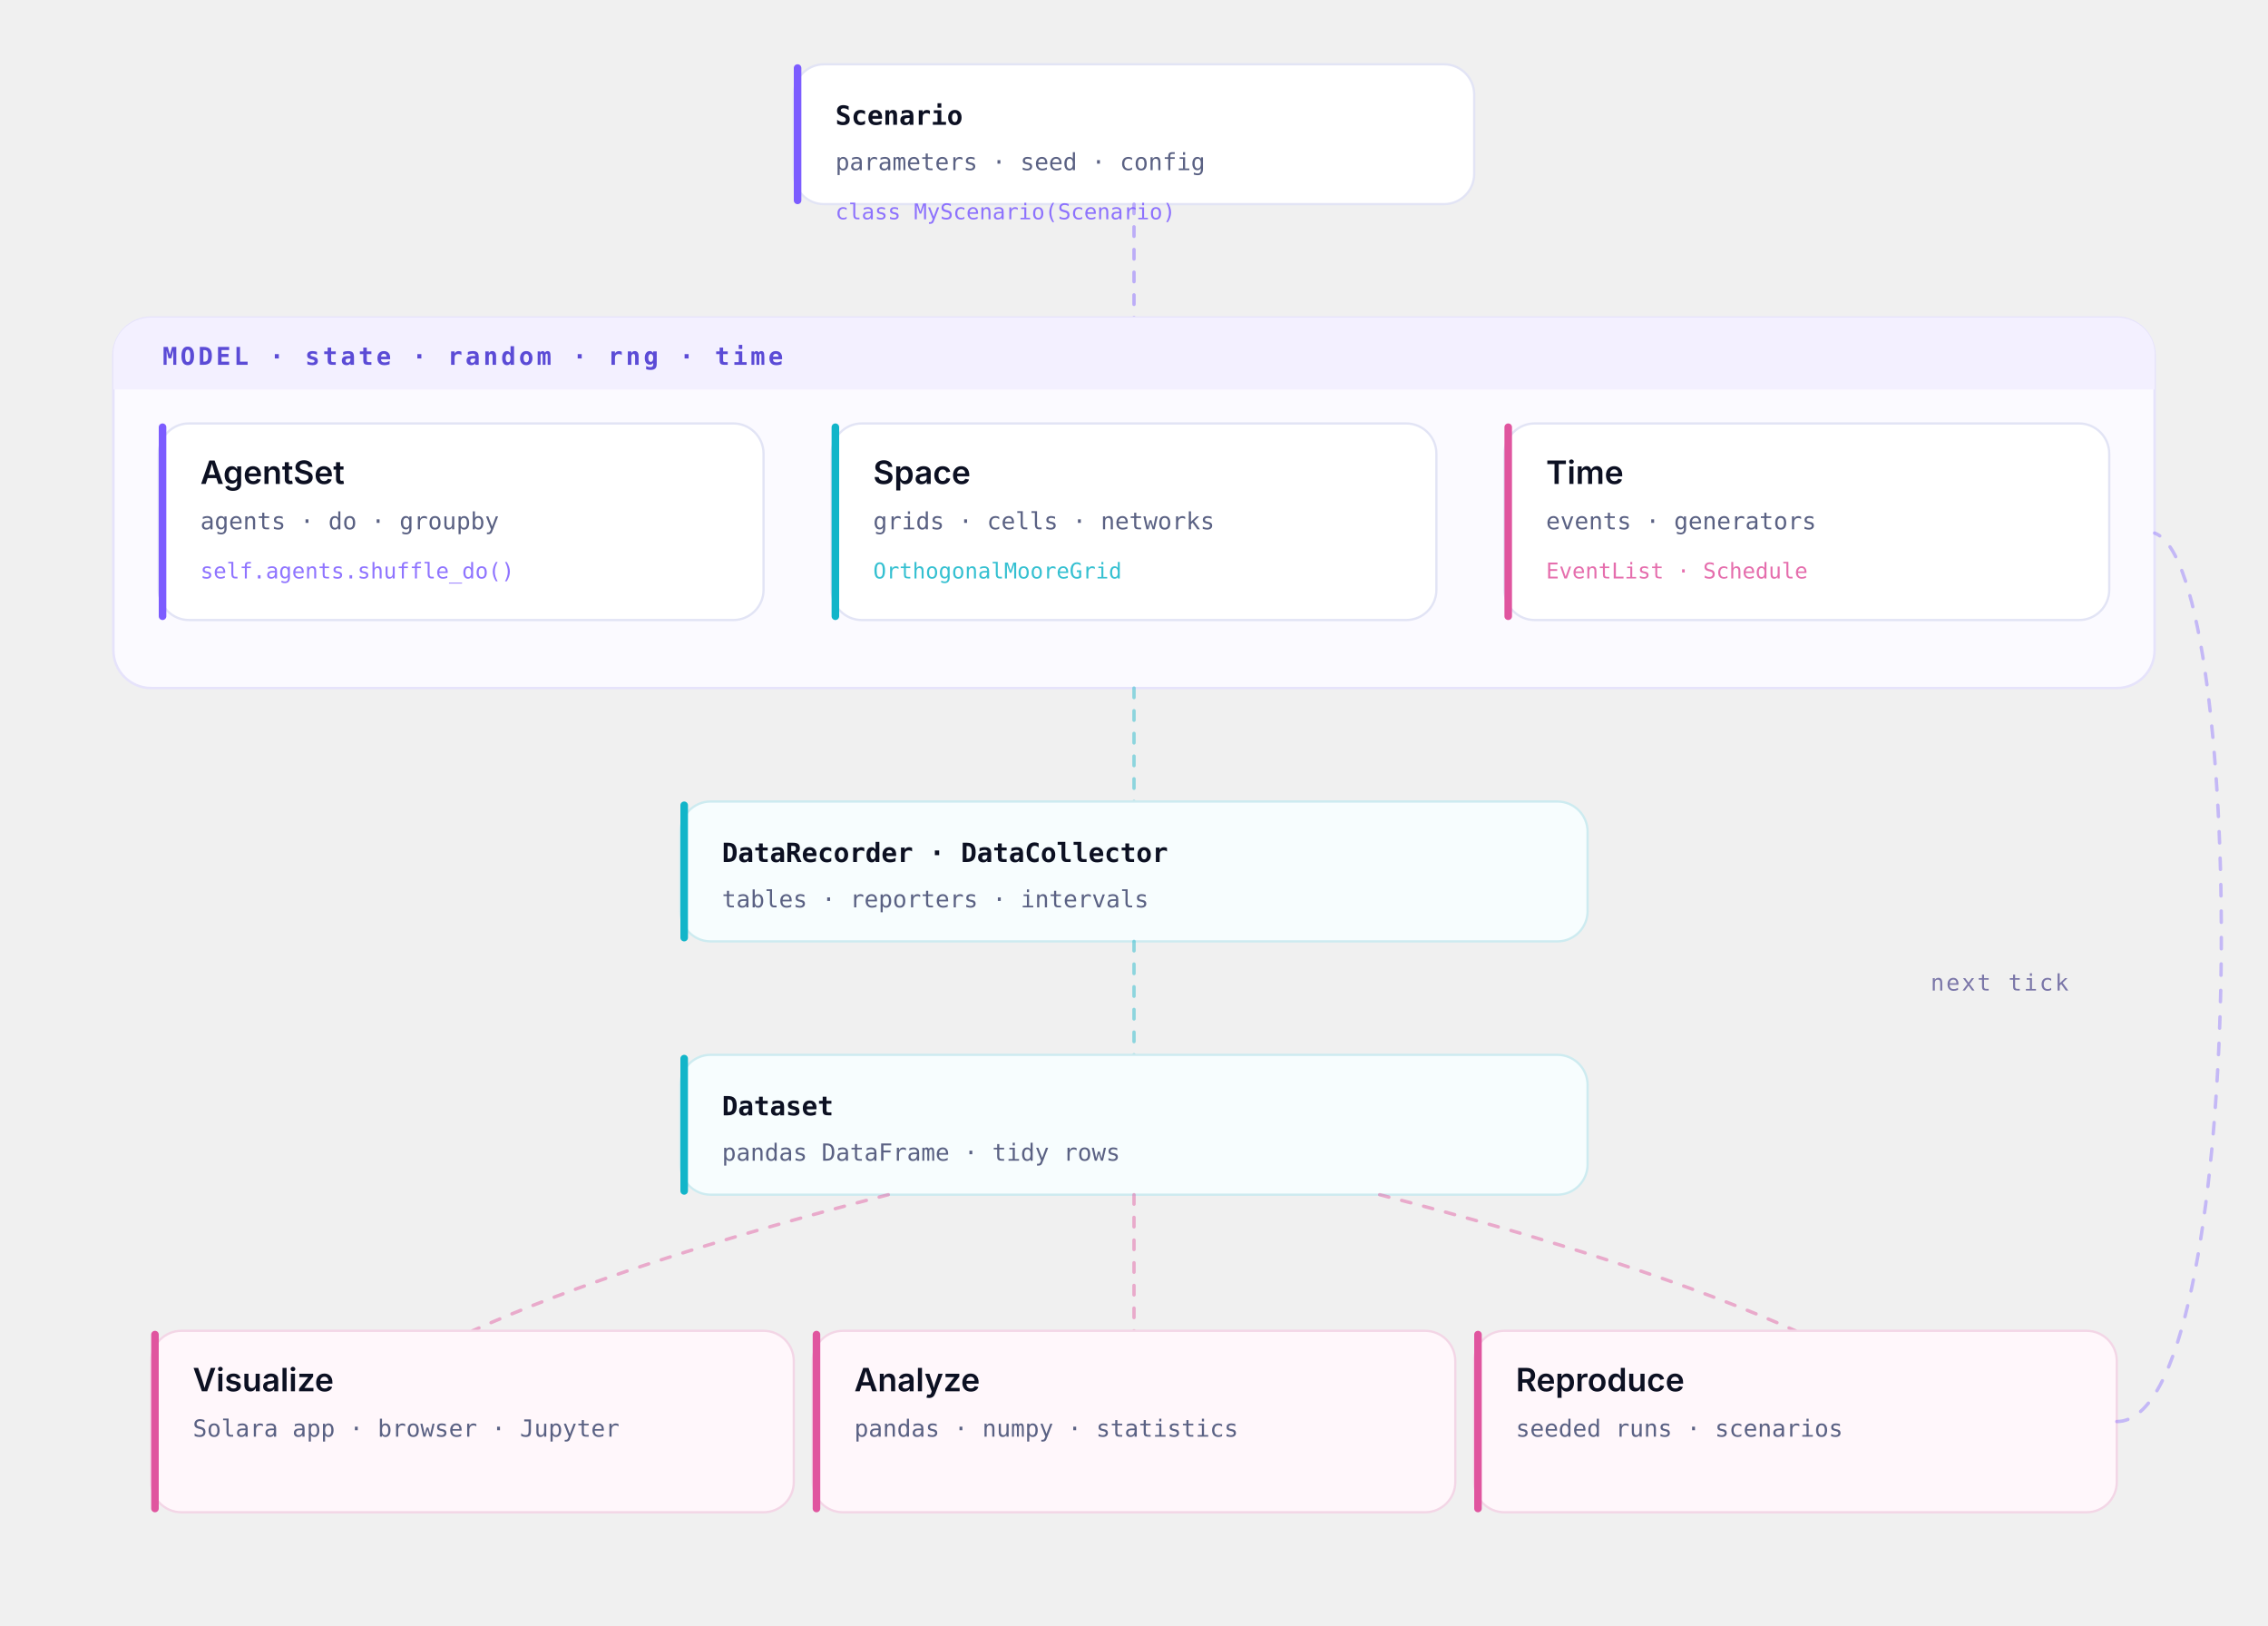
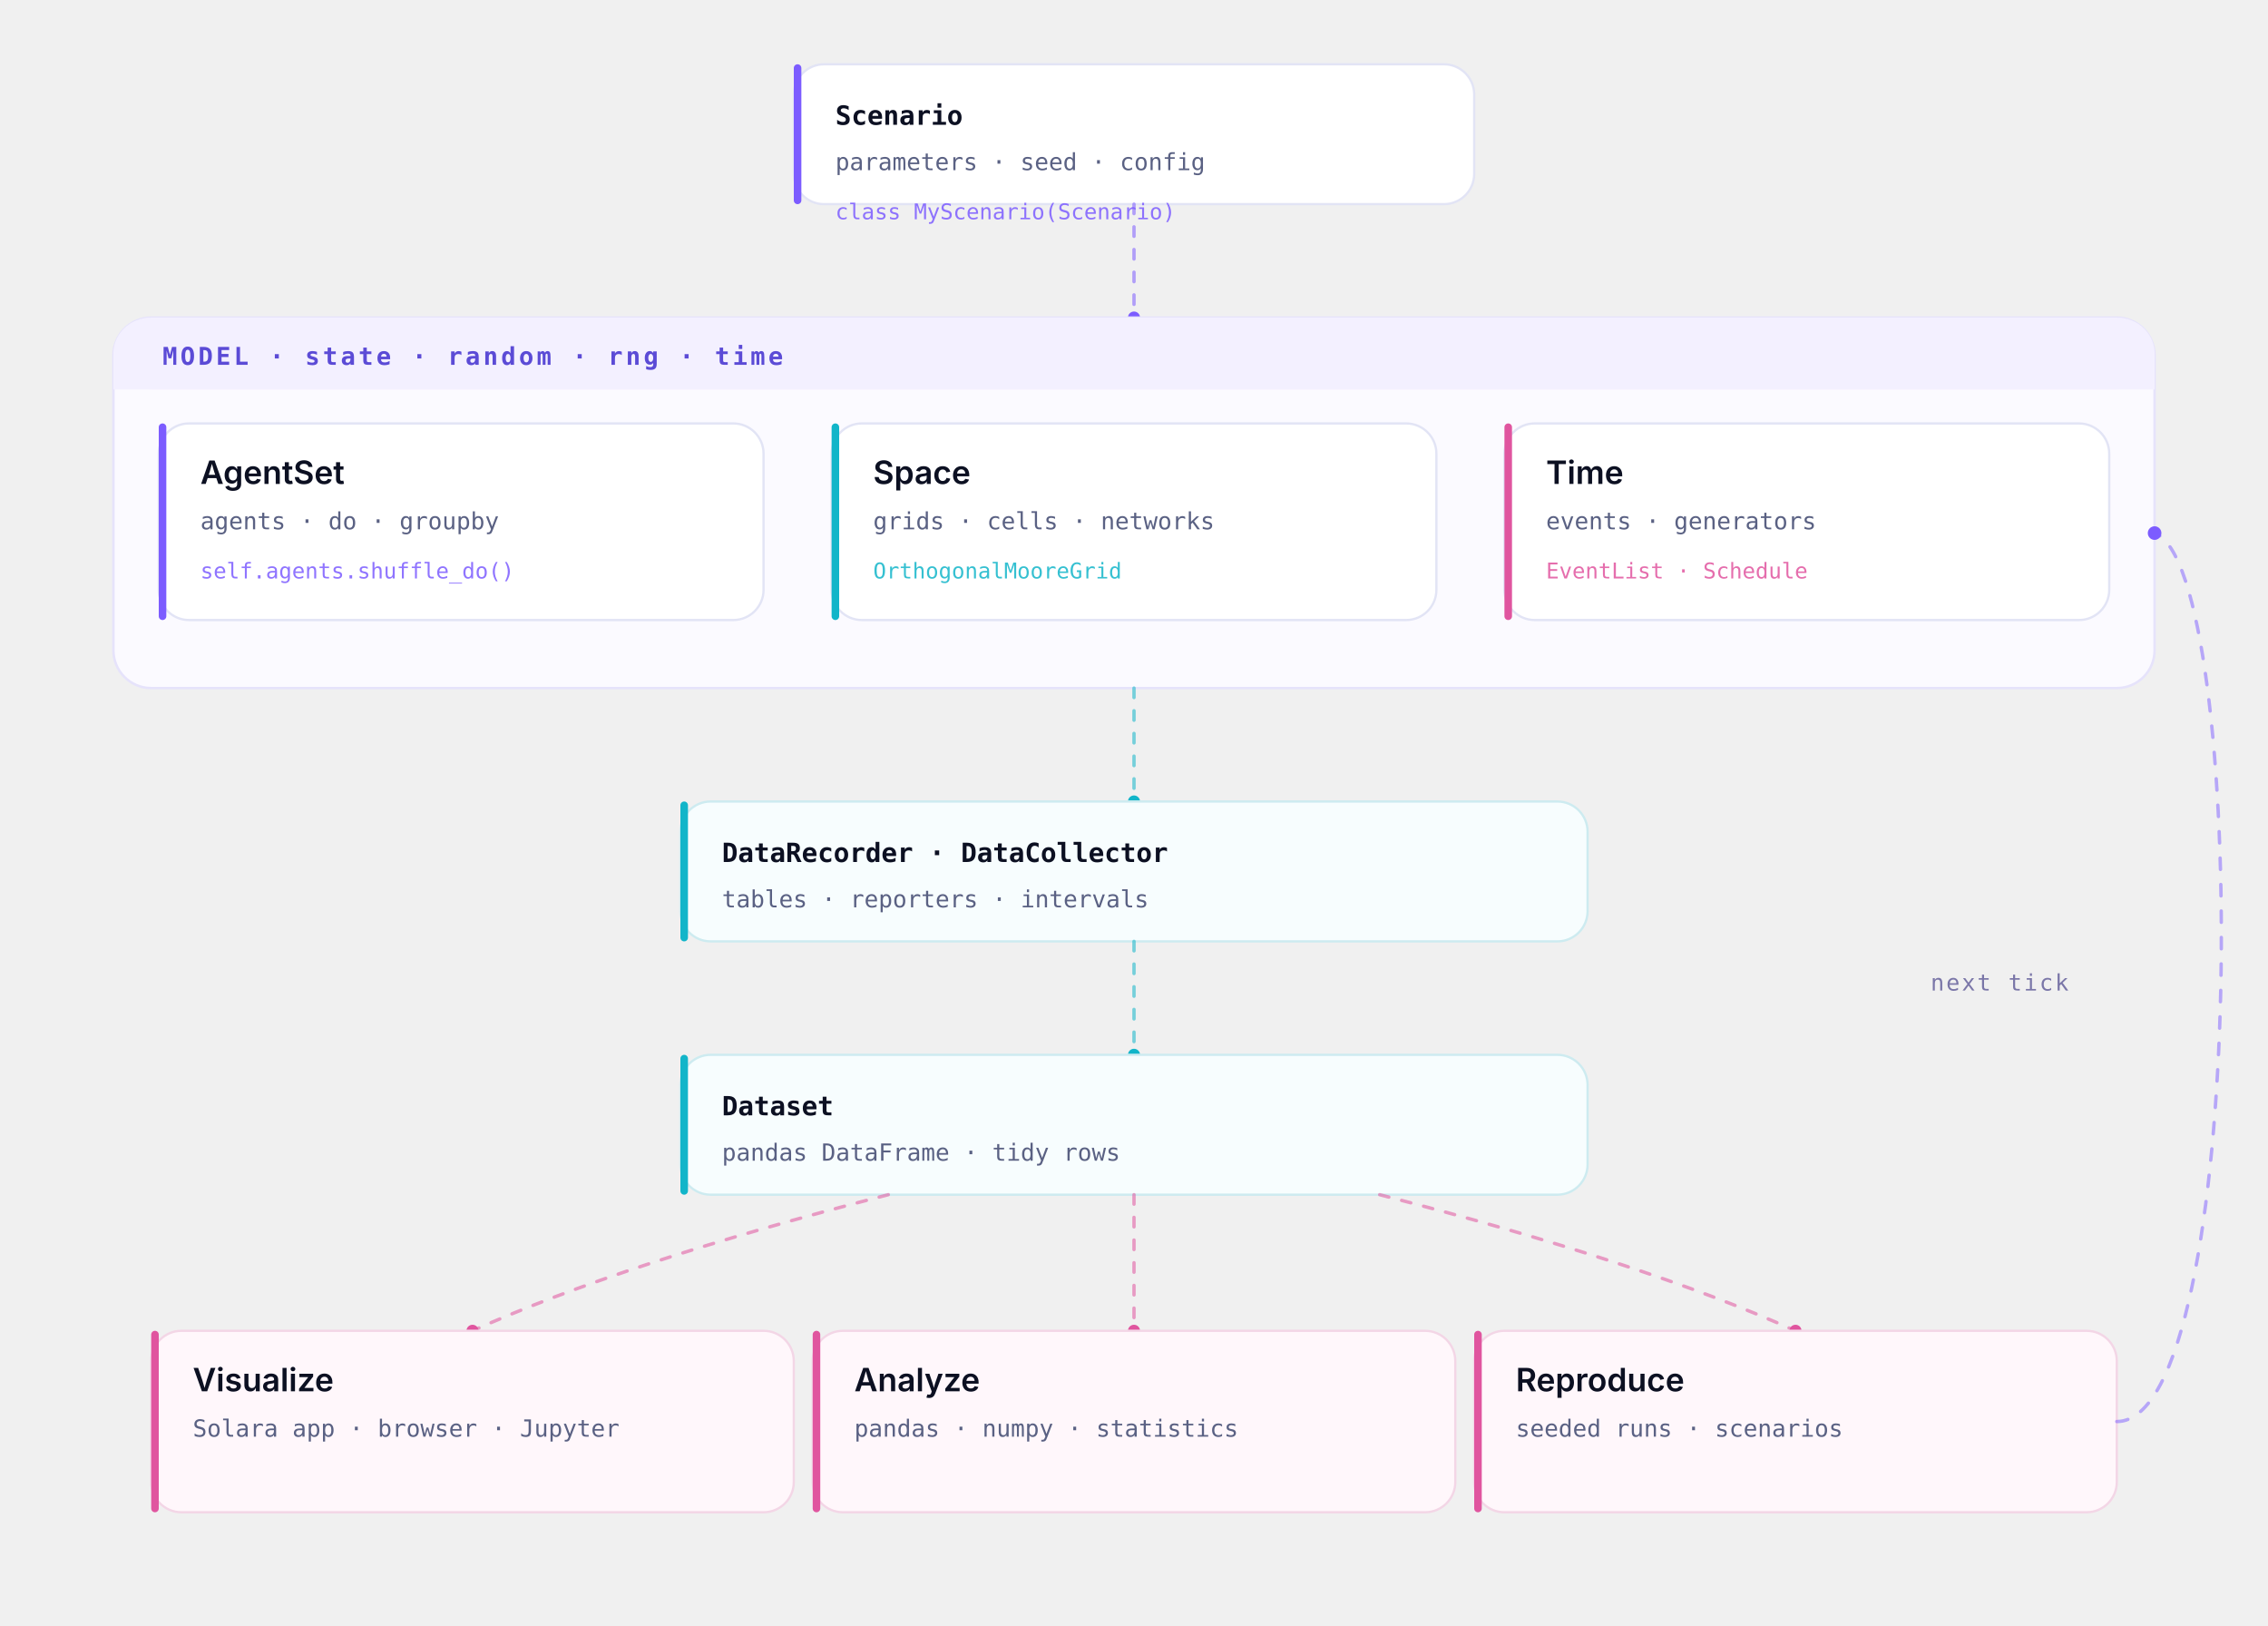
<svg xmlns="http://www.w3.org/2000/svg" viewBox="0 0 1200 860" width="1200" height="860" role="img" aria-label="Modelly architecture: a scenario configures the model, which runs agents in a space on a schedule, records data into datasets and is explored through visualization and analysis.">
-   <defs>
-     <style>
-       @media (prefers-reduced-motion: reduce) { * { animation: none !important; } }
-     </style>
-   </defs>
  <g>
    <rect x="420" y="34" width="360" height="74" rx="16" fill="#FFFFFF" stroke="#E2E4F5" stroke-width="1.2" />
    <rect x="420" y="34" width="4" height="74" rx="2" fill="#7C5CFF" />
    <text x="442" y="66" font-family="'JetBrains Mono', 'SF Mono', ui-monospace, Menlo, monospace" font-size="14" font-weight="600" fill="#0C1022">Scenario</text>
    <text x="442" y="90" font-family="'JetBrains Mono', 'SF Mono', ui-monospace, Menlo, monospace" font-size="12.5" fill="#5A6183">parameters · seed · config</text>
    <text x="442" y="116" font-family="'JetBrains Mono', 'SF Mono', ui-monospace, Menlo, monospace" font-size="11.5" fill="#7C5CFF" fill-opacity="0.85">class MyScenario(Scenario)</text>
  </g>
  <g>
-     <path id="f93115" d="M600 108 Q600.0 138.0 600 168" fill="none" stroke="#7C5CFF" stroke-opacity="0.45" stroke-width="1.8" stroke-dasharray="5 7" stroke-linecap="round">
-       <animate attributeName="stroke-dashoffset" from="0" to="-24" dur="2.6s" repeatCount="indefinite" />
-     </path>
-     <circle r="3.2" fill="#7C5CFF" opacity="0">
-       <animateMotion dur="3.6s" begin="-0s" repeatCount="indefinite" keyPoints="0;1" keyTimes="0;1" calcMode="spline" keySplines="0.4 0 0.2 1">
-         <mpath href="#f93115" />
-       </animateMotion>
-       <animate attributeName="opacity" values="0;1;1;0" dur="3.6s" begin="-0s" repeatCount="indefinite" />
-     </circle>
+     <path d="M600 108 Q600.0 138.0 600 168" fill="none" stroke="#7C5CFF" stroke-opacity="0.55" stroke-width="1.8" stroke-dasharray="5 7" stroke-linecap="round" />
+     <circle cx="600" cy="168" r="3.2" fill="#7C5CFF" />
  </g>
  <g>
    <rect x="60" y="168" width="1080" height="196" rx="20" fill="#FBFAFF" stroke="#E6E3FB" stroke-width="1.3" />
    <rect x="60" y="168" width="1080" height="38" rx="20" fill="#F3F0FF" />
    <rect x="60" y="186" width="1080" height="20" fill="#F3F0FF" />
    <text x="86" y="193" font-family="'JetBrains Mono', ui-monospace, monospace" font-size="13" font-weight="600" fill="#5B4BD6" letter-spacing="1.6">MODEL  ·  state · random · rng · time</text>
  </g>
  <g>
    <rect x="84" y="224" width="320" height="104" rx="16" fill="#FFFFFF" stroke="#E2E4F5" stroke-width="1.2" />
    <rect x="84" y="224" width="4" height="104" rx="2" fill="#7C5CFF" />
    <text x="106" y="256" font-family="Inter, 'Segoe UI', 'Helvetica Neue', system-ui, -apple-system, sans-serif" font-size="17" font-weight="600" fill="#0C1022">AgentSet</text>
    <text x="106" y="280" font-family="'JetBrains Mono', 'SF Mono', ui-monospace, Menlo, monospace" font-size="12.5" fill="#5A6183">agents · do · groupby</text>
    <text x="106" y="306" font-family="'JetBrains Mono', 'SF Mono', ui-monospace, Menlo, monospace" font-size="11.5" fill="#7C5CFF" fill-opacity="0.85">self.agents.shuffle_do()</text>
  </g>
  <g>
    <rect x="440" y="224" width="320" height="104" rx="16" fill="#FFFFFF" stroke="#E2E4F5" stroke-width="1.2" />
    <rect x="440" y="224" width="4" height="104" rx="2" fill="#12B5C9" />
    <text x="462" y="256" font-family="Inter, 'Segoe UI', 'Helvetica Neue', system-ui, -apple-system, sans-serif" font-size="17" font-weight="600" fill="#0C1022">Space</text>
    <text x="462" y="280" font-family="'JetBrains Mono', 'SF Mono', ui-monospace, Menlo, monospace" font-size="12.5" fill="#5A6183">grids · cells · networks</text>
    <text x="462" y="306" font-family="'JetBrains Mono', 'SF Mono', ui-monospace, Menlo, monospace" font-size="11.5" fill="#12B5C9" fill-opacity="0.85">OrthogonalMooreGrid</text>
  </g>
  <g>
    <rect x="796" y="224" width="320" height="104" rx="16" fill="#FFFFFF" stroke="#E2E4F5" stroke-width="1.2" />
    <rect x="796" y="224" width="4" height="104" rx="2" fill="#E0559F" />
    <text x="818" y="256" font-family="Inter, 'Segoe UI', 'Helvetica Neue', system-ui, -apple-system, sans-serif" font-size="17" font-weight="600" fill="#0C1022">Time</text>
    <text x="818" y="280" font-family="'JetBrains Mono', 'SF Mono', ui-monospace, Menlo, monospace" font-size="12.5" fill="#5A6183">events · generators</text>
    <text x="818" y="306" font-family="'JetBrains Mono', 'SF Mono', ui-monospace, Menlo, monospace" font-size="11.5" fill="#E0559F" fill-opacity="0.85">EventList · Schedule</text>
  </g>
  <g>
-     <path id="f62941" d="M600 364 Q600.0 394.0 600 424" fill="none" stroke="#12B5C9" stroke-opacity="0.45" stroke-width="1.8" stroke-dasharray="5 7" stroke-linecap="round">
-       <animate attributeName="stroke-dashoffset" from="0" to="-24" dur="3.0s" repeatCount="indefinite" />
-     </path>
-     <circle r="3.2" fill="#12B5C9" opacity="0">
-       <animateMotion dur="4.2s" begin="-0s" repeatCount="indefinite" keyPoints="0;1" keyTimes="0;1" calcMode="spline" keySplines="0.4 0 0.2 1">
-         <mpath href="#f62941" />
-       </animateMotion>
-       <animate attributeName="opacity" values="0;1;1;0" dur="4.2s" begin="-0s" repeatCount="indefinite" />
-     </circle>
+     <path d="M600 364 Q600.0 394.0 600 424" fill="none" stroke="#12B5C9" stroke-opacity="0.55" stroke-width="1.8" stroke-dasharray="5 7" stroke-linecap="round" />
+     <circle cx="600" cy="424" r="3.2" fill="#12B5C9" />
  </g>
  <g>
    <rect x="360" y="424" width="480" height="74" rx="16" fill="#F7FDFE" stroke="#CDEBF0" stroke-width="1.2" />
    <rect x="360" y="424" width="4" height="74" rx="2" fill="#12B5C9" />
    <text x="382" y="456" font-family="'JetBrains Mono', 'SF Mono', ui-monospace, Menlo, monospace" font-size="14" font-weight="600" fill="#0C1022">DataRecorder · DataCollector</text>
    <text x="382" y="480" font-family="'JetBrains Mono', 'SF Mono', ui-monospace, Menlo, monospace" font-size="12.5" fill="#5A6183">tables · reporters · intervals</text>
  </g>
  <g>
-     <path id="f31631" d="M600 498 Q600.0 528.0 600 558" fill="none" stroke="#12B5C9" stroke-opacity="0.45" stroke-width="1.8" stroke-dasharray="5 7" stroke-linecap="round">
-       <animate attributeName="stroke-dashoffset" from="0" to="-24" dur="3.0s" repeatCount="indefinite" />
-     </path>
-     <circle r="3.2" fill="#12B5C9" opacity="0">
-       <animateMotion dur="4.2s" begin="-0s" repeatCount="indefinite" keyPoints="0;1" keyTimes="0;1" calcMode="spline" keySplines="0.4 0 0.2 1">
-         <mpath href="#f31631" />
-       </animateMotion>
-       <animate attributeName="opacity" values="0;1;1;0" dur="4.2s" begin="-0s" repeatCount="indefinite" />
-     </circle>
+     <path d="M600 498 Q600.0 528.0 600 558" fill="none" stroke="#12B5C9" stroke-opacity="0.55" stroke-width="1.8" stroke-dasharray="5 7" stroke-linecap="round" />
+     <circle cx="600" cy="558" r="3.2" fill="#12B5C9" />
  </g>
  <g>
    <rect x="360" y="558" width="480" height="74" rx="16" fill="#F7FDFE" stroke="#CDEBF0" stroke-width="1.2" />
    <rect x="360" y="558" width="4" height="74" rx="2" fill="#12B5C9" />
    <text x="382" y="590" font-family="'JetBrains Mono', 'SF Mono', ui-monospace, Menlo, monospace" font-size="14" font-weight="600" fill="#0C1022">Dataset</text>
    <text x="382" y="614" font-family="'JetBrains Mono', 'SF Mono', ui-monospace, Menlo, monospace" font-size="12.5" fill="#5A6183">pandas DataFrame · tidy rows</text>
  </g>
  <g>
-     <path id="f85682" d="M470 632 Q330.0 668.0 250 704" fill="none" stroke="#E0559F" stroke-opacity="0.45" stroke-width="1.8" stroke-dasharray="5 7" stroke-linecap="round">
-       <animate attributeName="stroke-dashoffset" from="0" to="-24" dur="3.2s" repeatCount="indefinite" />
-     </path>
-     <circle r="3.2" fill="#E0559F" opacity="0">
-       <animateMotion dur="4.5s" begin="-0.4s" repeatCount="indefinite" keyPoints="0;1" keyTimes="0;1" calcMode="spline" keySplines="0.4 0 0.2 1">
-         <mpath href="#f85682" />
-       </animateMotion>
-       <animate attributeName="opacity" values="0;1;1;0" dur="4.5s" begin="-0.4s" repeatCount="indefinite" />
-     </circle>
+     <path d="M470 632 Q330.0 668.0 250 704" fill="none" stroke="#E0559F" stroke-opacity="0.55" stroke-width="1.8" stroke-dasharray="5 7" stroke-linecap="round" />
+     <circle cx="250" cy="704" r="3.2" fill="#E0559F" />
  </g>
  <g>
-     <path id="f61727" d="M600 632 Q600.0 668.0 600 704" fill="none" stroke="#E0559F" stroke-opacity="0.45" stroke-width="1.8" stroke-dasharray="5 7" stroke-linecap="round">
-       <animate attributeName="stroke-dashoffset" from="0" to="-24" dur="3.2s" repeatCount="indefinite" />
-     </path>
-     <circle r="3.2" fill="#E0559F" opacity="0">
-       <animateMotion dur="4.5s" begin="-0.9s" repeatCount="indefinite" keyPoints="0;1" keyTimes="0;1" calcMode="spline" keySplines="0.4 0 0.2 1">
-         <mpath href="#f61727" />
-       </animateMotion>
-       <animate attributeName="opacity" values="0;1;1;0" dur="4.5s" begin="-0.9s" repeatCount="indefinite" />
-     </circle>
+     <path d="M600 632 Q600.0 668.0 600 704" fill="none" stroke="#E0559F" stroke-opacity="0.55" stroke-width="1.8" stroke-dasharray="5 7" stroke-linecap="round" />
+     <circle cx="600" cy="704" r="3.2" fill="#E0559F" />
  </g>
  <g>
-     <path id="f22231" d="M730 632 Q870.0 668.0 950 704" fill="none" stroke="#E0559F" stroke-opacity="0.45" stroke-width="1.8" stroke-dasharray="5 7" stroke-linecap="round">
-       <animate attributeName="stroke-dashoffset" from="0" to="-24" dur="3.2s" repeatCount="indefinite" />
-     </path>
-     <circle r="3.2" fill="#E0559F" opacity="0">
-       <animateMotion dur="4.5s" begin="-1.4s" repeatCount="indefinite" keyPoints="0;1" keyTimes="0;1" calcMode="spline" keySplines="0.4 0 0.2 1">
-         <mpath href="#f22231" />
-       </animateMotion>
-       <animate attributeName="opacity" values="0;1;1;0" dur="4.5s" begin="-1.4s" repeatCount="indefinite" />
-     </circle>
+     <path d="M730 632 Q870.0 668.0 950 704" fill="none" stroke="#E0559F" stroke-opacity="0.55" stroke-width="1.8" stroke-dasharray="5 7" stroke-linecap="round" />
+     <circle cx="950" cy="704" r="3.2" fill="#E0559F" />
  </g>
  <g>
    <rect x="80" y="704" width="340" height="96" rx="16" fill="#FFF7FB" stroke="#F3D6E6" stroke-width="1.2" />
    <rect x="80" y="704" width="4" height="96" rx="2" fill="#E0559F" />
    <text x="102" y="736" font-family="Inter, 'Segoe UI', 'Helvetica Neue', system-ui, -apple-system, sans-serif" font-size="17" font-weight="600" fill="#0C1022">Visualize</text>
    <text x="102" y="760" font-family="'JetBrains Mono', 'SF Mono', ui-monospace, Menlo, monospace" font-size="12.5" fill="#5A6183">Solara app · browser · Jupyter</text>
  </g>
  <g>
    <rect x="430" y="704" width="340" height="96" rx="16" fill="#FFF7FB" stroke="#F3D6E6" stroke-width="1.2" />
    <rect x="430" y="704" width="4" height="96" rx="2" fill="#E0559F" />
    <text x="452" y="736" font-family="Inter, 'Segoe UI', 'Helvetica Neue', system-ui, -apple-system, sans-serif" font-size="17" font-weight="600" fill="#0C1022">Analyze</text>
    <text x="452" y="760" font-family="'JetBrains Mono', 'SF Mono', ui-monospace, Menlo, monospace" font-size="12.5" fill="#5A6183">pandas · numpy · statistics</text>
  </g>
  <g>
    <rect x="780" y="704" width="340" height="96" rx="16" fill="#FFF7FB" stroke="#F3D6E6" stroke-width="1.2" />
    <rect x="780" y="704" width="4" height="96" rx="2" fill="#E0559F" />
    <text x="802" y="736" font-family="Inter, 'Segoe UI', 'Helvetica Neue', system-ui, -apple-system, sans-serif" font-size="17" font-weight="600" fill="#0C1022">Reproduce</text>
    <text x="802" y="760" font-family="'JetBrains Mono', 'SF Mono', ui-monospace, Menlo, monospace" font-size="12.5" fill="#5A6183">seeded runs · scenarios</text>
  </g>
  <g>
-     <path id="loopback" d="M1120 752 C1190 752 1190 300 1140 282" fill="none" stroke="#7C5CFF" stroke-opacity="0.38" stroke-width="1.8" stroke-dasharray="6 8" stroke-linecap="round">
-       <animate attributeName="stroke-dashoffset" from="0" to="-28" dur="3.4s" repeatCount="indefinite" />
-     </path>
-     <circle r="3.6" fill="#7C5CFF" opacity="0">
-       <animateMotion dur="6.5s" repeatCount="indefinite">
-         <mpath href="#loopback" />
-       </animateMotion>
-     </circle>
+     <path d="M1120 752 C1190 752 1190 300 1140 282" fill="none" stroke="#7C5CFF" stroke-opacity="0.5" stroke-width="1.8" stroke-dasharray="6 8" stroke-linecap="round" />
+     <circle cx="1140" cy="282" r="3.6" fill="#7C5CFF" />
    <text x="1058" y="524" text-anchor="middle" font-family="'JetBrains Mono', ui-monospace, monospace" font-size="12" fill="#7A76A8" letter-spacing="1">next tick</text>
  </g>
</svg>
